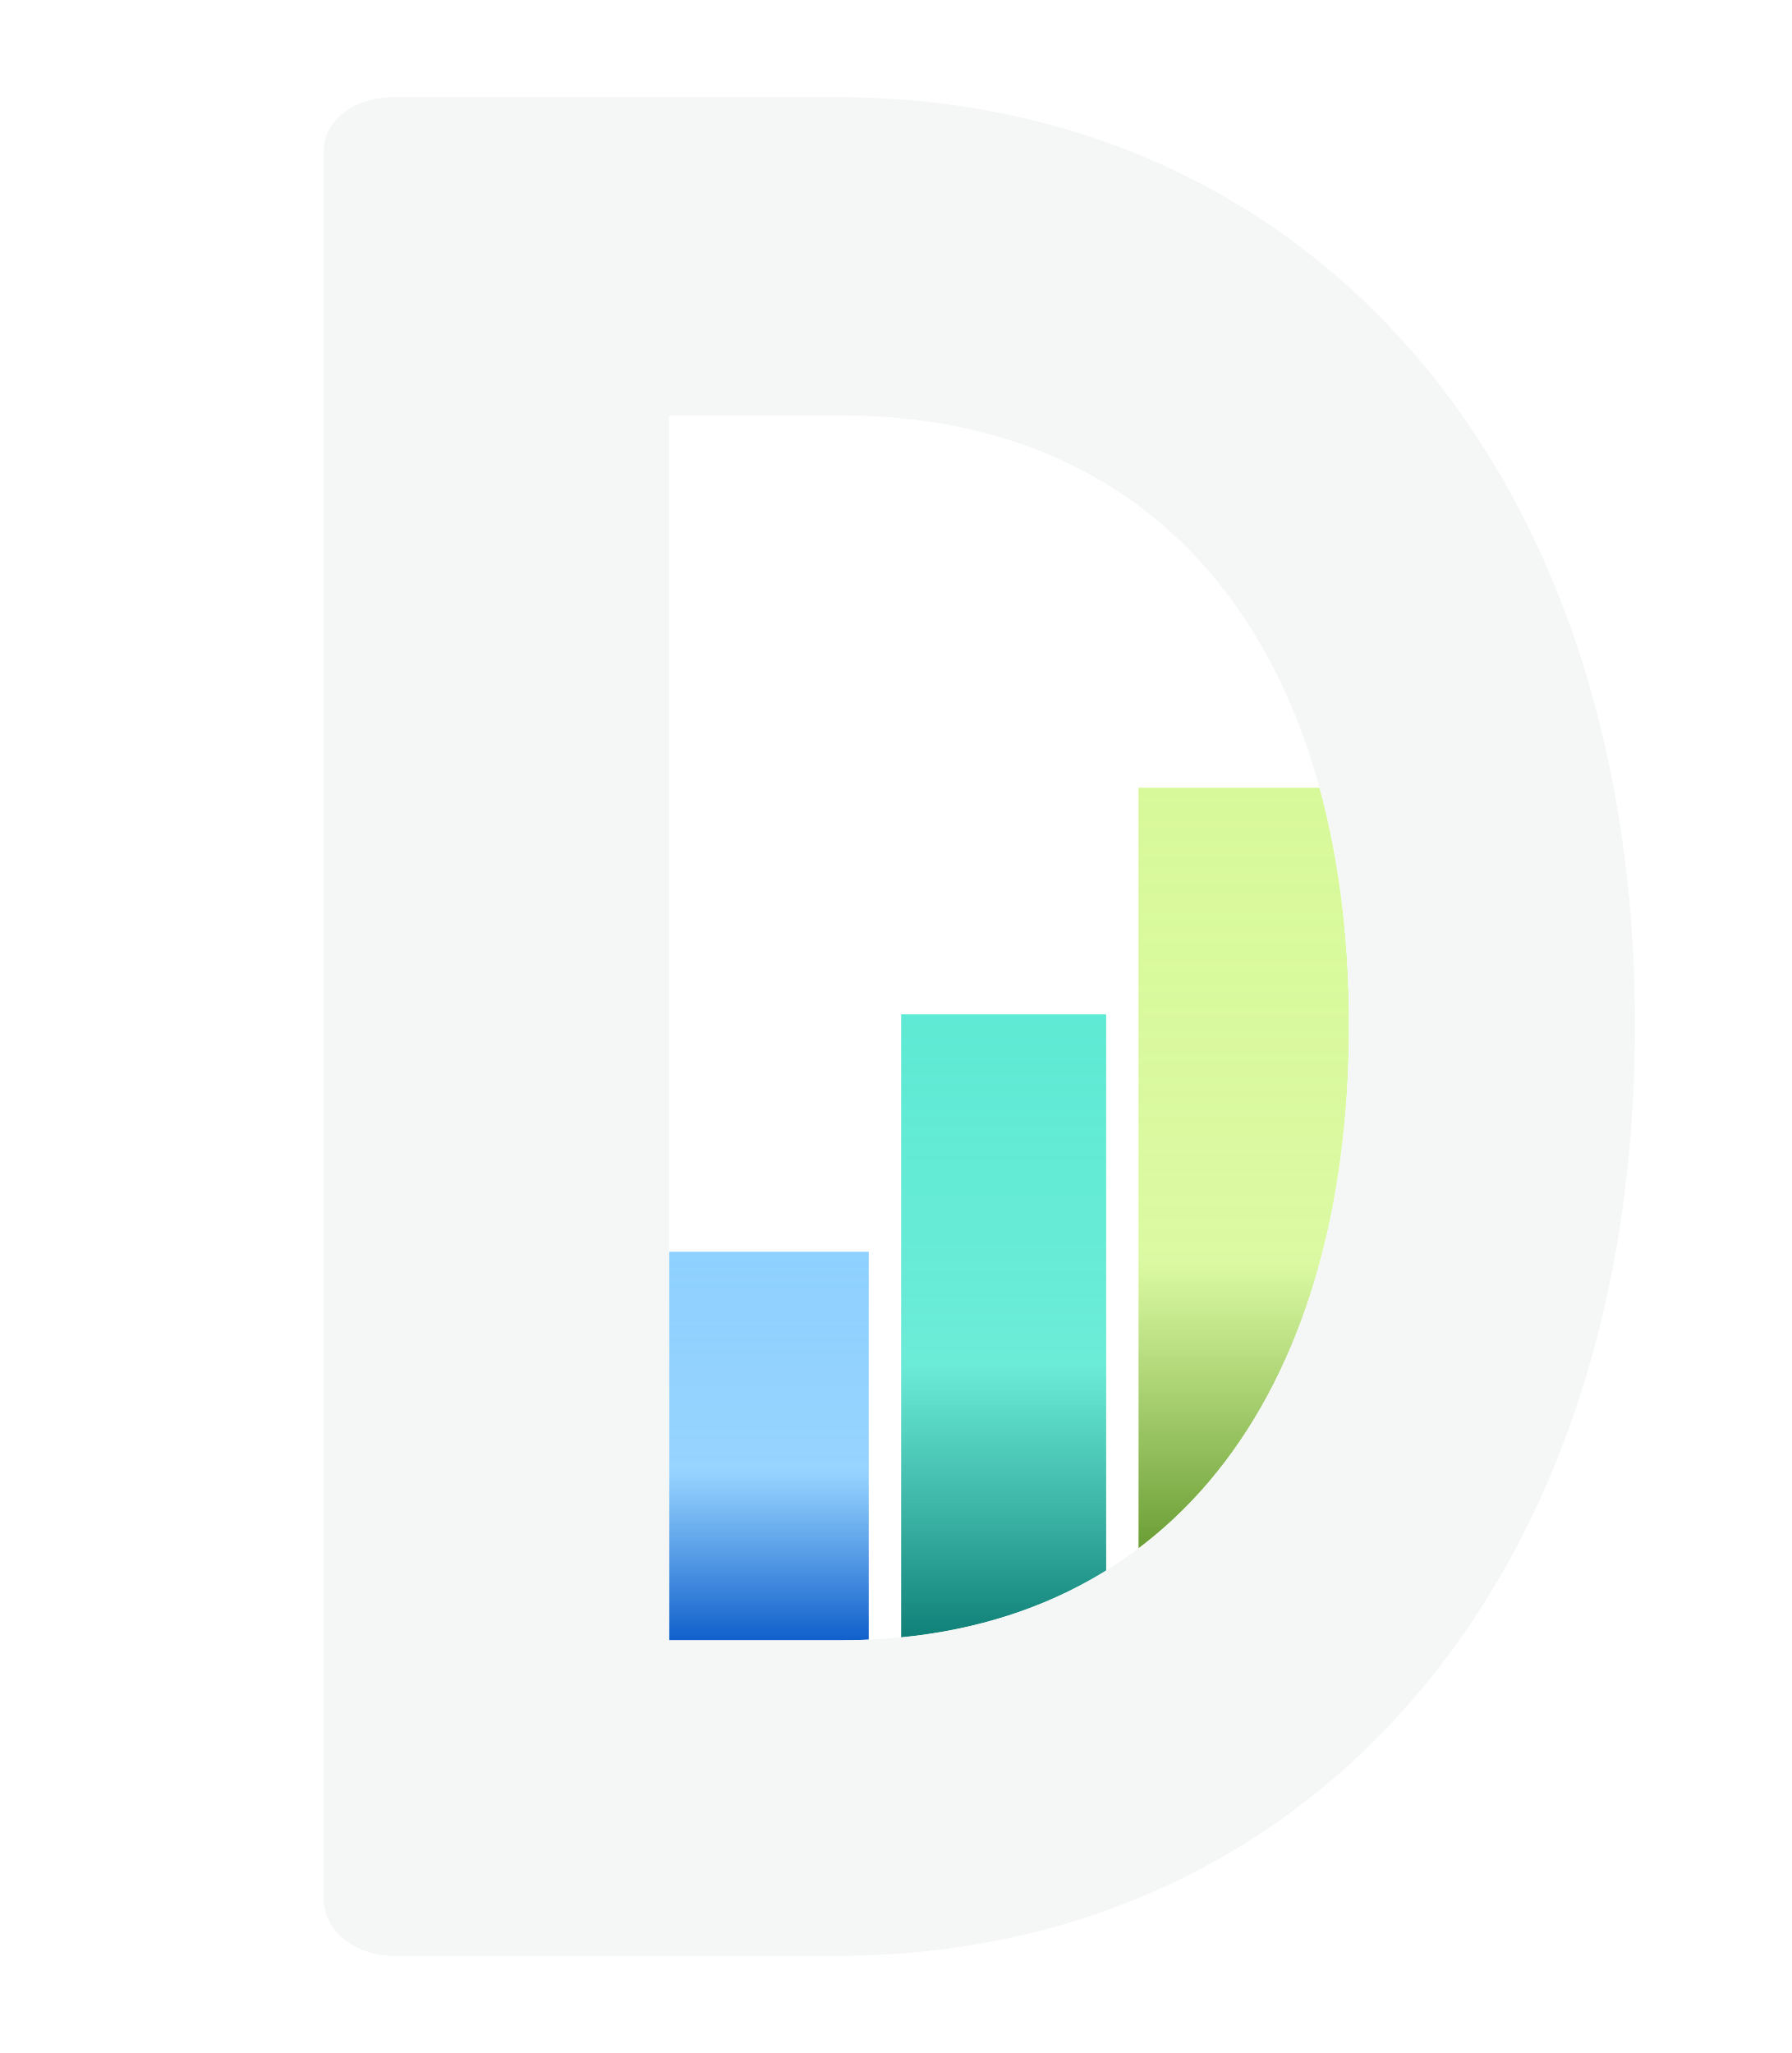
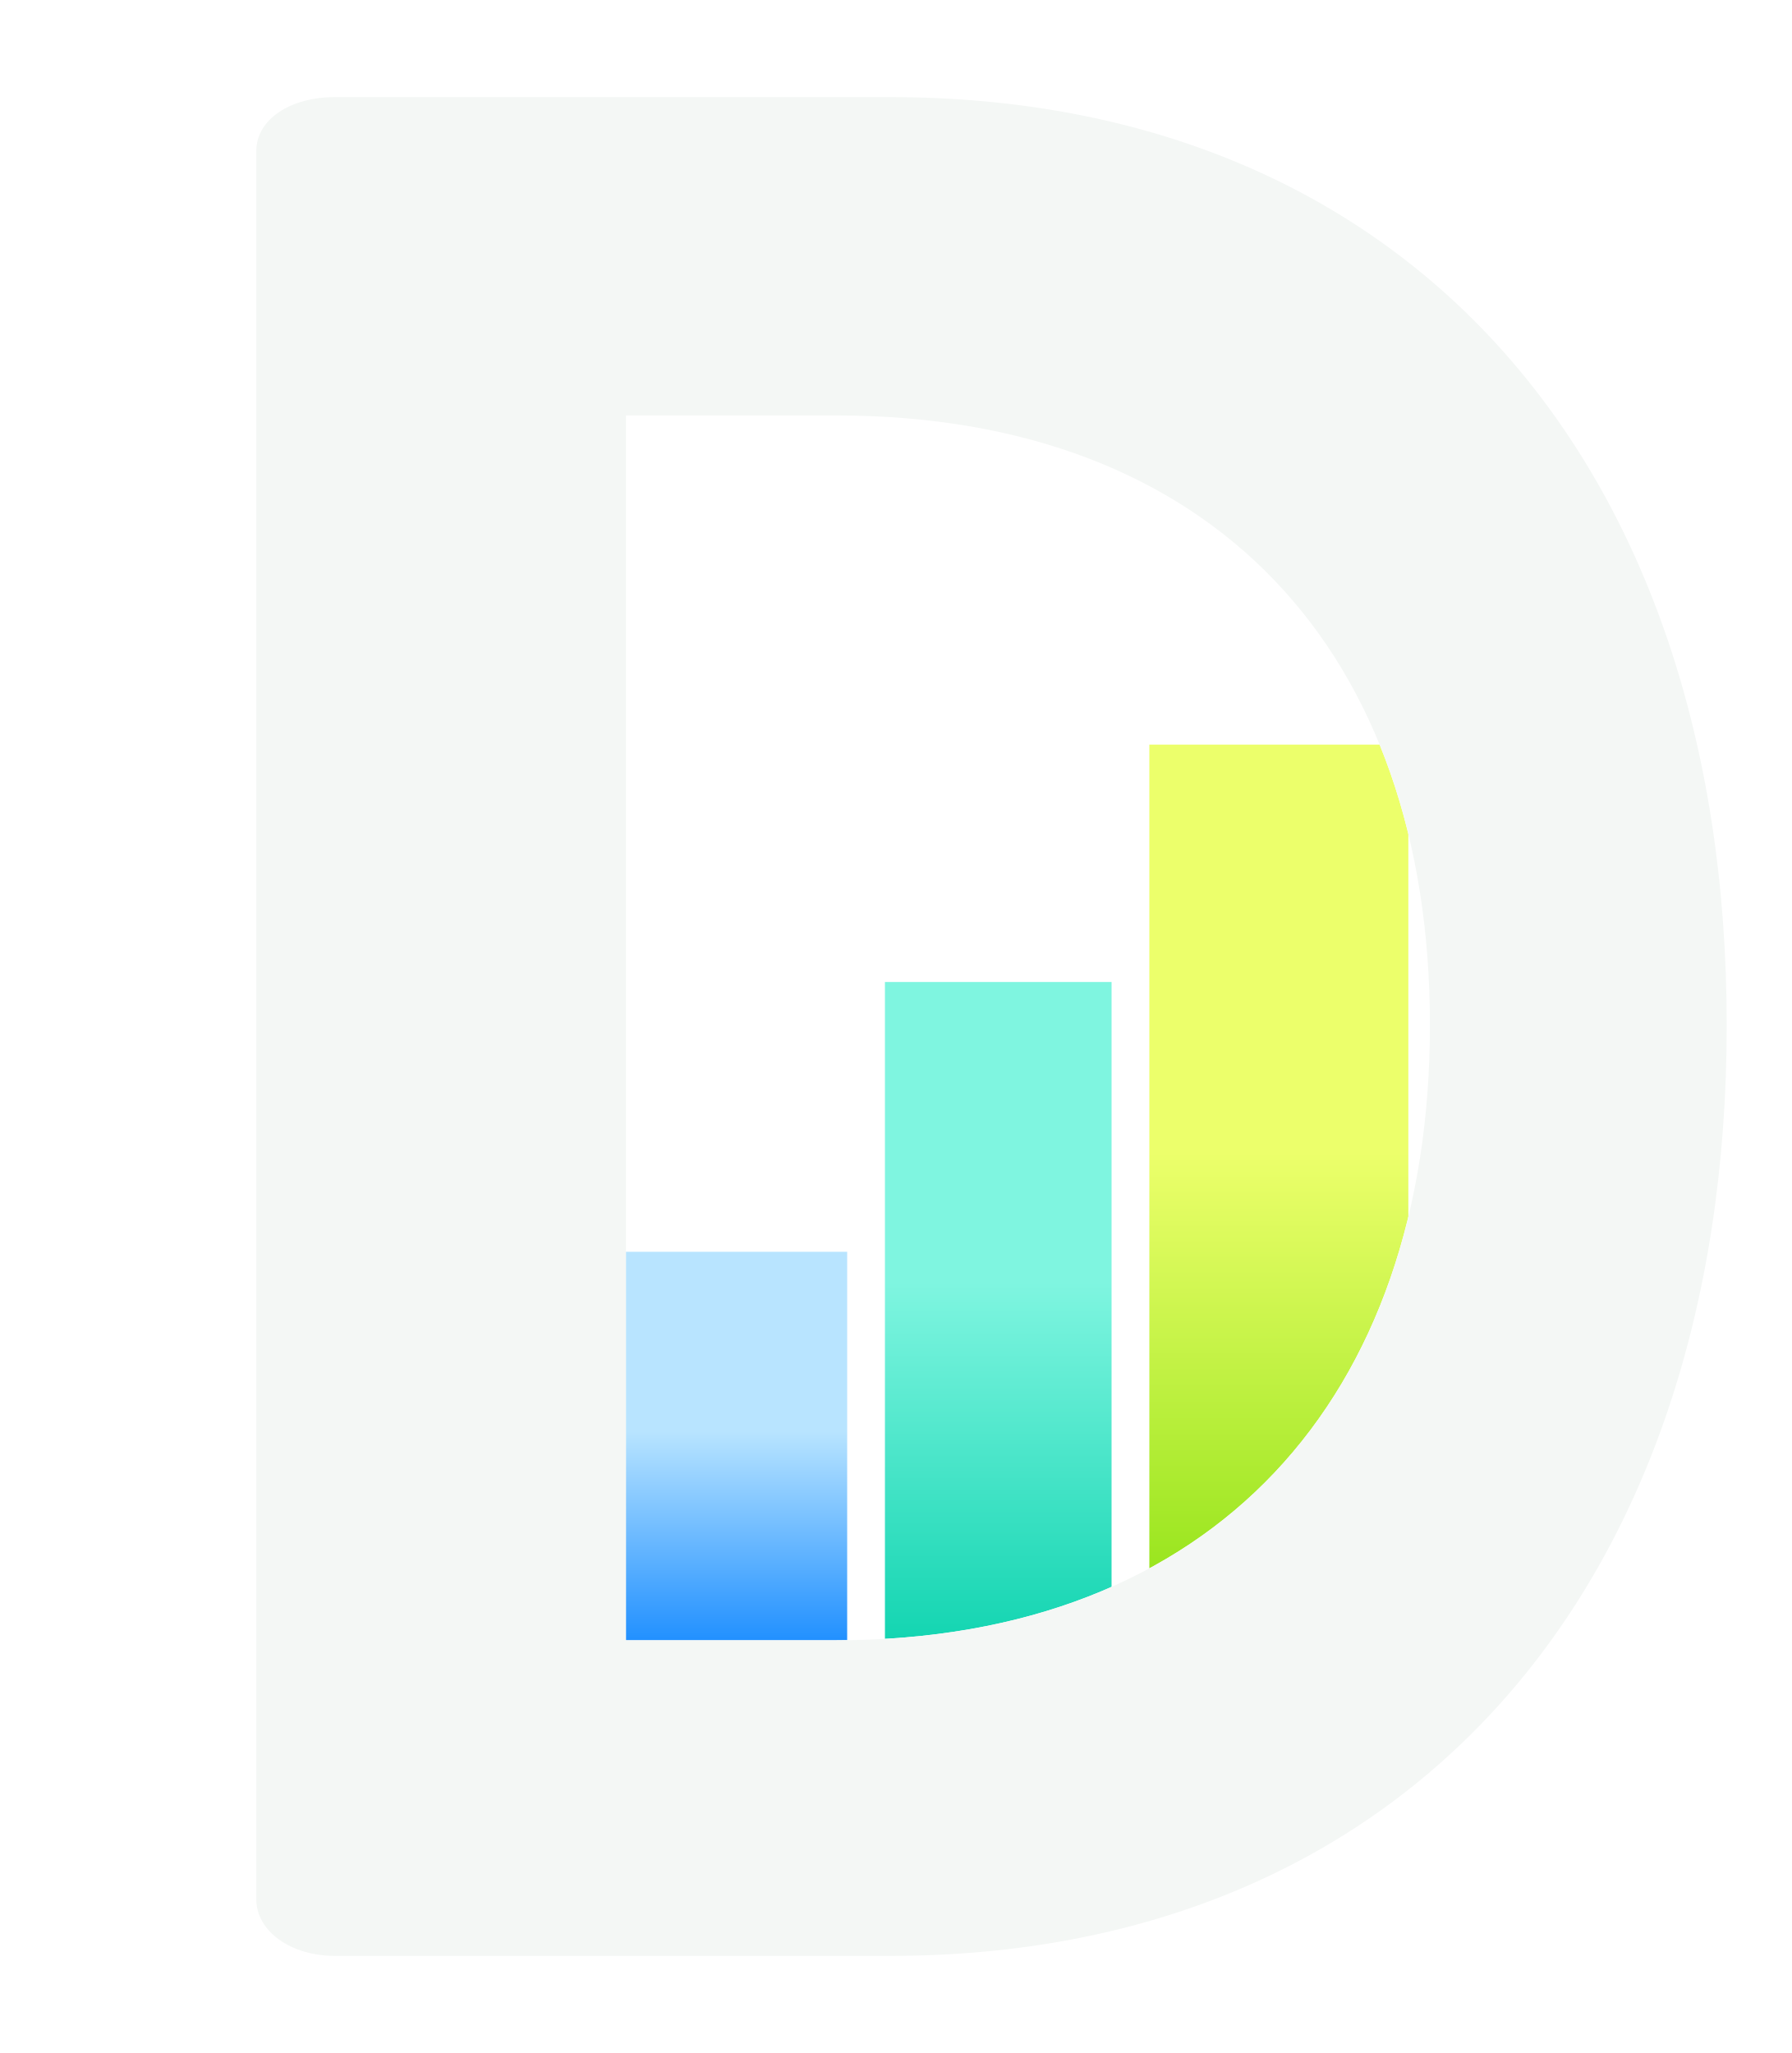
<svg xmlns="http://www.w3.org/2000/svg" class="boot-logo-svg" viewBox="0 0 664 761" fill="none" shape-rendering="geometricPrecision" aria-hidden="true">
  <defs>
-     <linearGradient id="lsd-g1" x1="285.0" y1="464" x2="285.0" y2="612" gradientUnits="userSpaceOnUse">
-       <stop offset="0%" stop-color="#8ED0FF" />
-       <stop offset="55%" stop-color="#8ED0FF" stop-opacity="0.92" />
-       <stop offset="100%" stop-color="#0757C7" />
+     <linearGradient id="lsd-g1" x1="273.0" y1="464" x2="273.0" y2="612" gradientUnits="userSpaceOnUse">
+       <stop offset="0%" stop-color="#B8E4FF" />
+       <stop offset="45%" stop-color="#B8E4FF" />
+       <stop offset="100%" stop-color="#1A8CFF" />
    </linearGradient>
-     <linearGradient id="lsd-g2" x1="372.0" y1="376" x2="372.0" y2="612" gradientUnits="userSpaceOnUse">
-       <stop offset="0%" stop-color="#5EEAD4" />
-       <stop offset="55%" stop-color="#5EEAD4" stop-opacity="0.92" />
-       <stop offset="100%" stop-color="#0B7A72" />
+     <linearGradient id="lsd-g2" x1="370.0" y1="364" x2="370.0" y2="612" gradientUnits="userSpaceOnUse">
+       <stop offset="0%" stop-color="#7FF5E0" />
+       <stop offset="45%" stop-color="#7FF5E0" />
+       <stop offset="100%" stop-color="#10D4B0" />
    </linearGradient>
-     <linearGradient id="lsd-g3" x1="465.0" y1="292" x2="465.0" y2="612" gradientUnits="userSpaceOnUse">
-       <stop offset="0%" stop-color="#D8F99A" />
-       <stop offset="55%" stop-color="#D8F99A" stop-opacity="0.92" />
-       <stop offset="100%" stop-color="#3F7A0B" />
+     <linearGradient id="lsd-g3" x1="474.0" y1="276" x2="474.0" y2="612" gradientUnits="userSpaceOnUse">
+       <stop offset="0%" stop-color="#ECFF6B" />
+       <stop offset="45%" stop-color="#ECFF6B" />
+       <stop offset="100%" stop-color="#8AE010" />
    </linearGradient>
    <clipPath id="lsd-hole">
-       <path d="M248 154 H312 C432 154 500 242 500 380 C500 518 432 608 312 608 H248 V154 Z" />
+       <path d="M232 154 H310 C450 154 530 242 530 380 C530 518 450 608 310 608 H232 V154 Z" />
    </clipPath>
  </defs>
  <g class="logo-bars" clip-path="url(#lsd-hole)">
    <g class="logo-bar-grow" style="--bar-delay:0.10s">
-       <g transform="translate(285.0 612)">
+       <g transform="translate(273.0 612)">
        <g class="logo-bar-scale">
-           <g transform="translate(-285.0 -612)">
-             <rect class="logo-bar logo-bar-1" x="248" y="464" width="74" height="148" rx="0" ry="0" fill="url(#lsd-g1)" />
+           <g transform="translate(-273.0 -612)">
+             <rect class="logo-bar logo-bar-1" x="232" y="464" width="82" height="148" rx="0" ry="0" fill="url(#lsd-g1)" />
          </g>
        </g>
      </g>
    </g>
    <g class="logo-bar-grow" style="--bar-delay:0.20s">
-       <g transform="translate(372.0 612)">
+       <g transform="translate(370.0 612)">
        <g class="logo-bar-scale">
-           <g transform="translate(-372.0 -612)">
-             <rect class="logo-bar logo-bar-2" x="334" y="376" width="76" height="236" rx="0" ry="0" fill="url(#lsd-g2)" />
+           <g transform="translate(-370.0 -612)">
+             <rect class="logo-bar logo-bar-2" x="328" y="364" width="84" height="248" rx="0" ry="0" fill="url(#lsd-g2)" />
          </g>
        </g>
      </g>
    </g>
    <g class="logo-bar-grow" style="--bar-delay:0.30s">
-       <g transform="translate(465.0 612)">
+       <g transform="translate(474.0 612)">
        <g class="logo-bar-scale">
-           <g transform="translate(-465.0 -612)">
-             <rect class="logo-bar logo-bar-3" x="422" y="292" width="86" height="320" rx="0" ry="0" fill="url(#lsd-g3)" />
+           <g transform="translate(-474.0 -612)">
+             <rect class="logo-bar logo-bar-3" x="426" y="276" width="96" height="336" rx="0" ry="0" fill="url(#lsd-g3)" />
          </g>
        </g>
      </g>
    </g>
  </g>
-   <path class="logo-d" fill="#F4F7F5" fill-rule="evenodd" d="M120 56 C120 44 132 36 146 36 H310 C482 36 606 170 606 380 C606 590 482 725 310 725 H146 C132 725 120 716 120 704 V56 Z M248 154 H312 C432 154 500 242 500 380 C500 518 432 608 312 608 H248 V154 Z" />
+   <path class="logo-d" fill="#F4F7F5" fill-rule="evenodd" d="M95 56 C95 44 108 36 124 36 H330 C520 36 640 170 640 380 C640 590 520 725 330 725 H124 C108 725 95 716 95 704 V56 Z M232 154 H310 C450 154 530 242 530 380 C530 518 450 608 310 608 H232 V154 Z" />
</svg>
